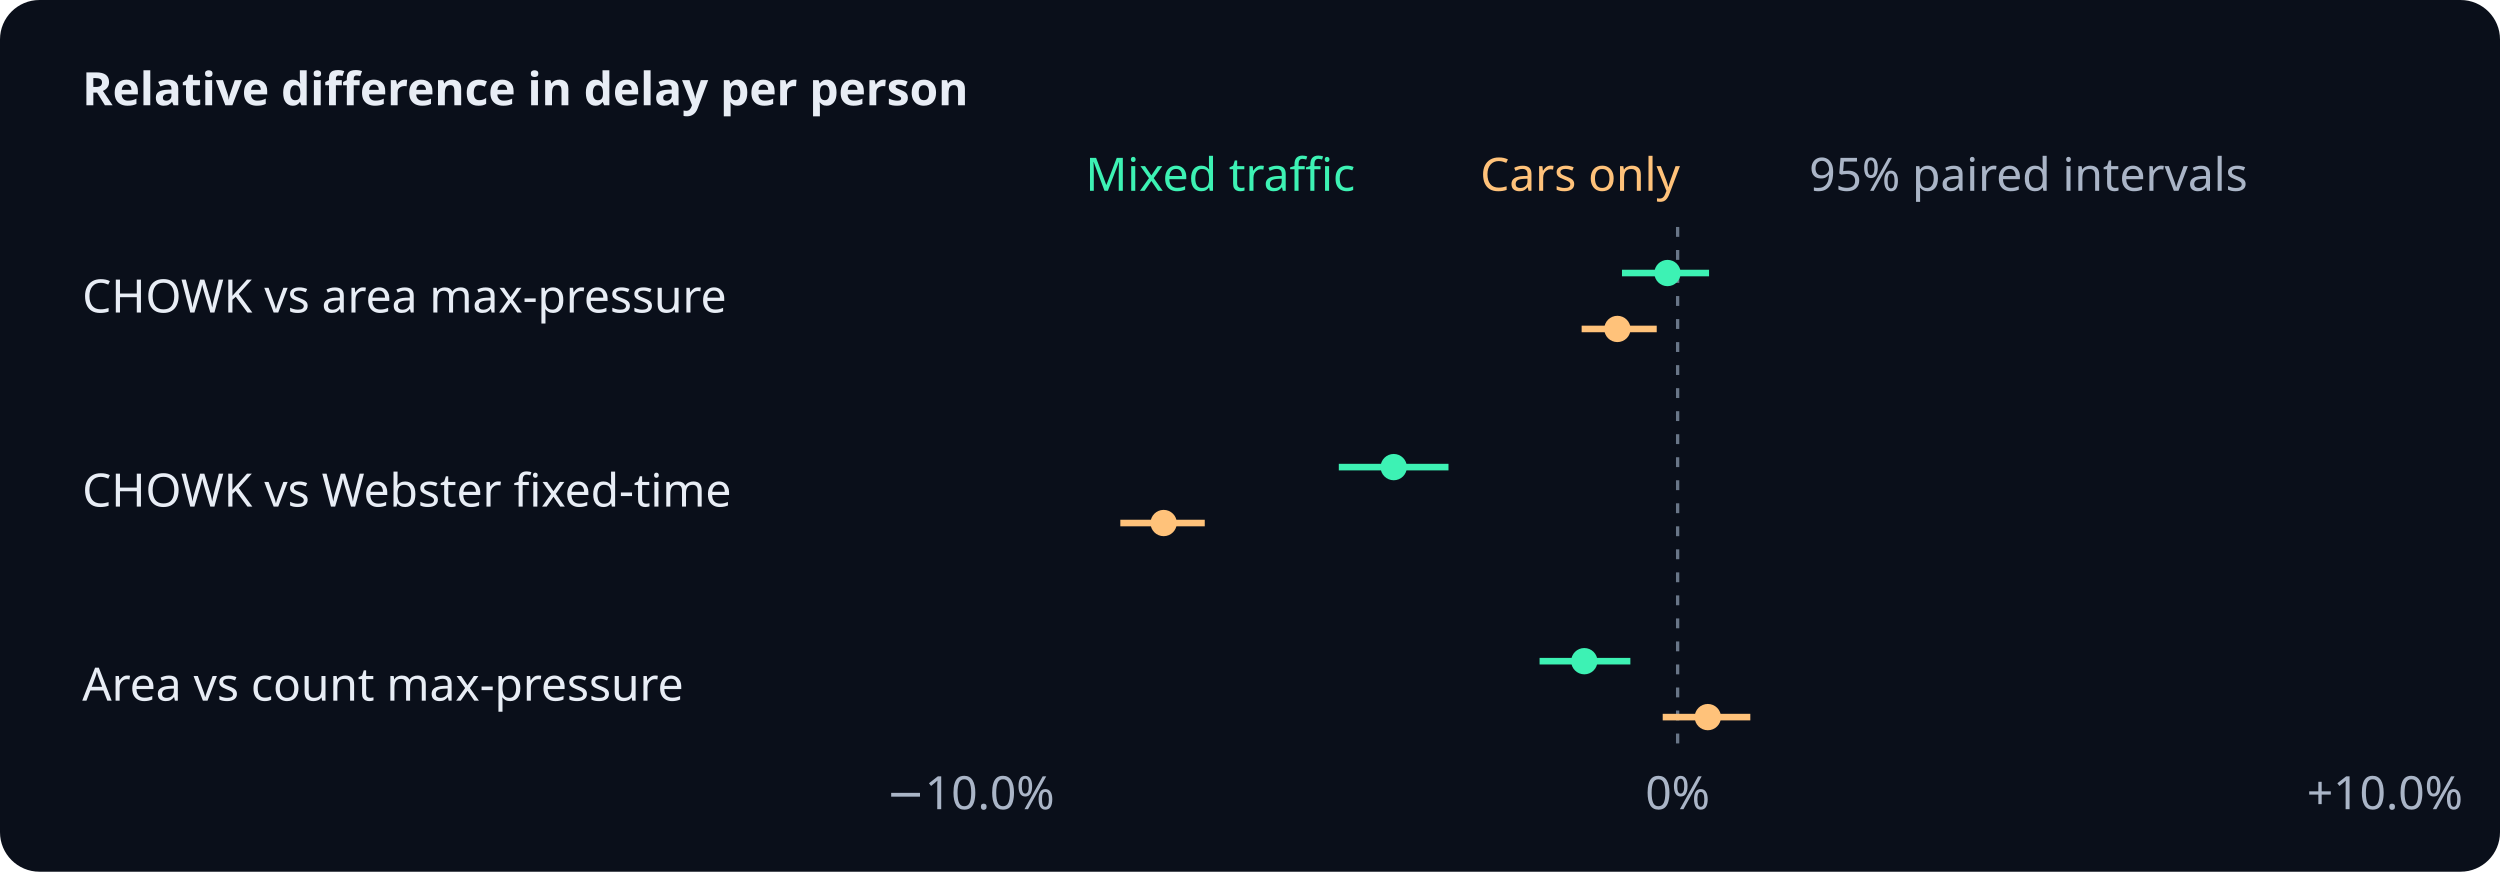
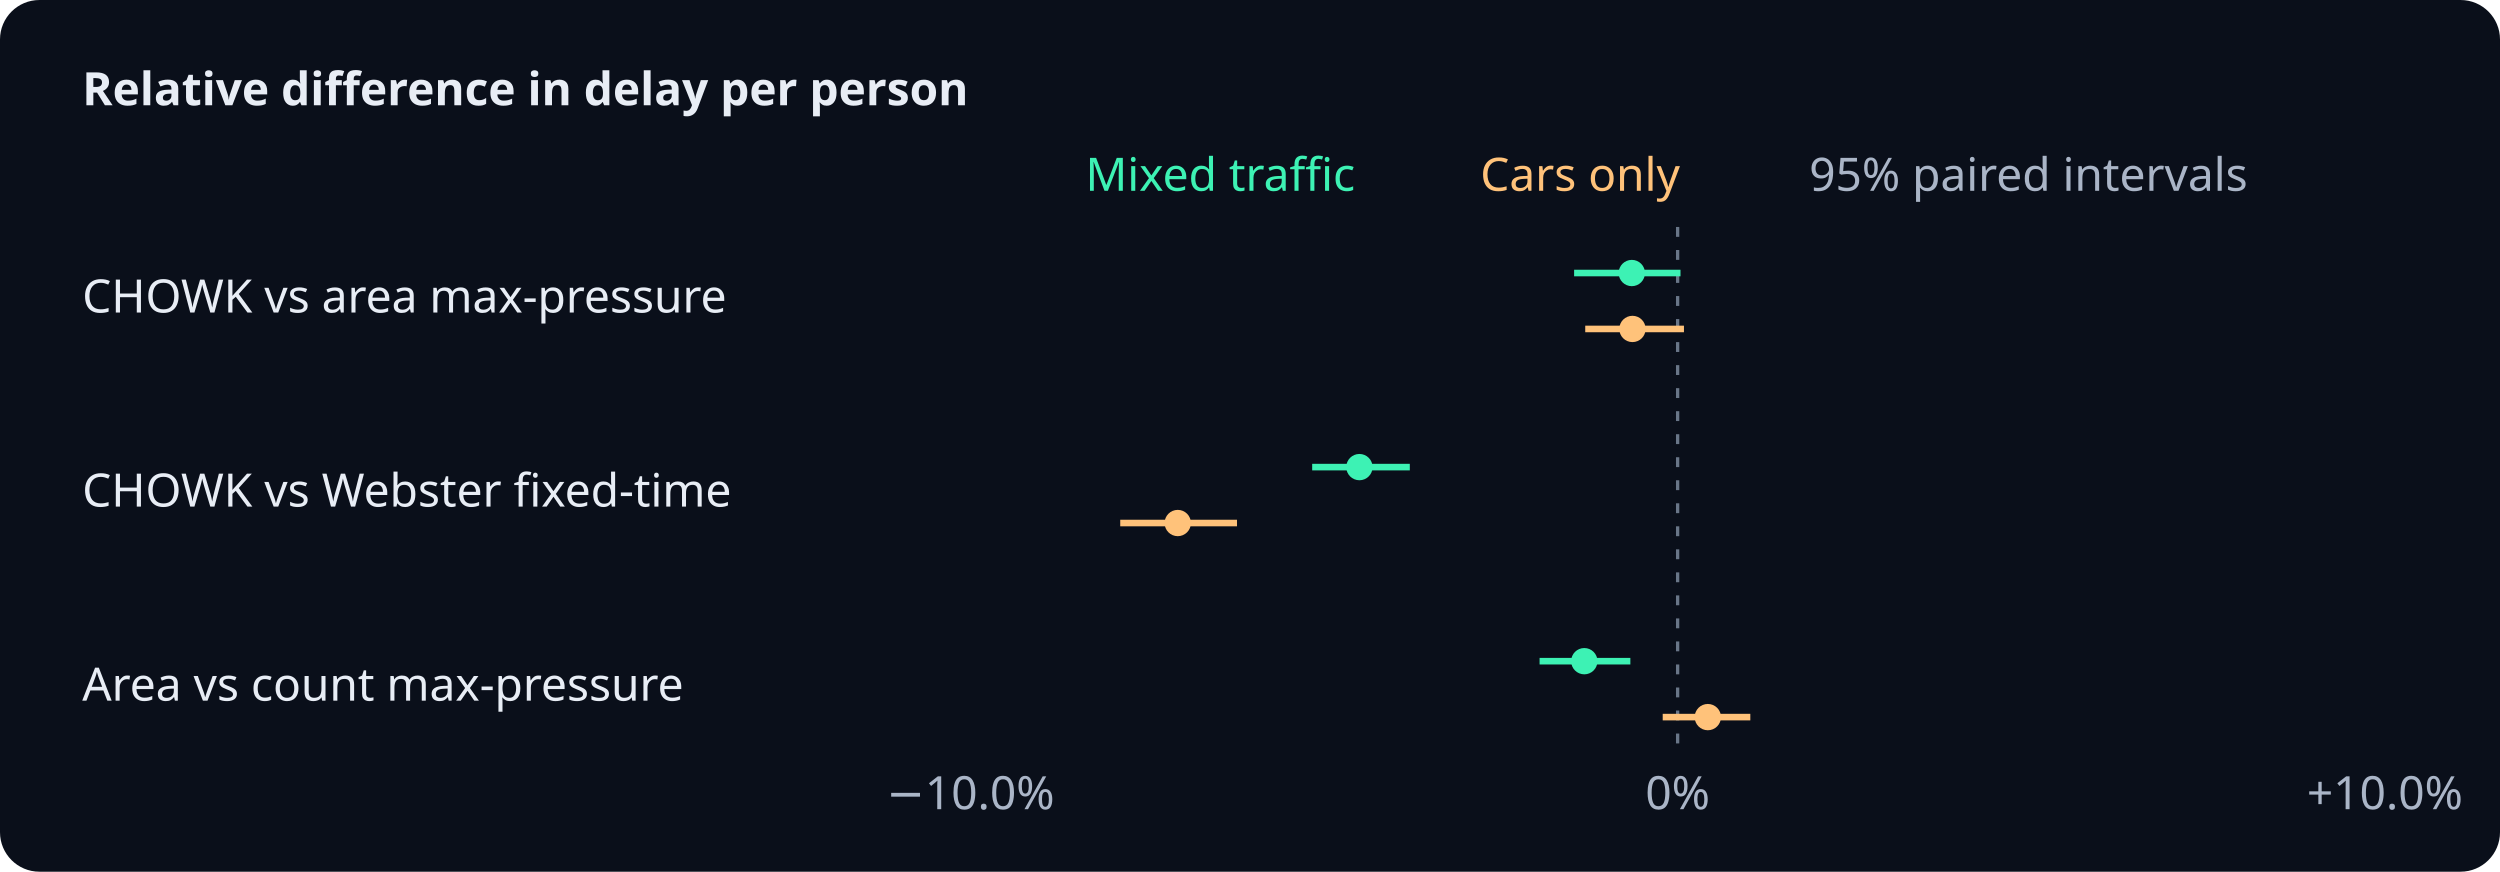
<svg xmlns="http://www.w3.org/2000/svg" viewBox="0 0 760 265" role="img" aria-labelledby="title description">
  <rect width="760" height="265" rx="12" fill="#0a0f1a" />
  <g font-family="system-ui, sans-serif" font-size="14">
    <text x="25" y="32" fill="#e8edf5" font-weight="650">Relative difference in delay per person</text>
    <text x="330" y="58" fill="#3df2b4">Mixed traffic</text>
    <text x="450" y="58" fill="#ffc27a">Cars only</text>
    <text x="550" y="58" fill="#aab5c7">95% paired intervals</text>
    <line x1="510" x2="510" y1="69" y2="229" stroke="#697688" stroke-dasharray="3 4" />
    <text x="25" y="95" fill="#e8edf5">CHOWK vs area max-pressure</text>
-     <line x1="493.082" x2="519.556" y1="83" y2="83" stroke="#3df2b4" stroke-width="2" />
-     <circle cx="506.921" cy="83" r="4" fill="#3df2b4" />
-     <line x1="480.819" x2="503.645" y1="100" y2="100" stroke="#ffc27a" stroke-width="2" />
-     <circle cx="491.688" cy="100" r="4" fill="#ffc27a" />
+     <line x1="478.53" x2="510.873" y1="83" y2="83" stroke="#3df2b4" stroke-width="2" />
+     <circle cx="496.07" cy="83" r="4" fill="#3df2b4" />
+     <line x1="481.911" x2="511.924" y1="100" y2="100" stroke="#ffc27a" stroke-width="2" />
+     <circle cx="496.269" cy="100" r="4" fill="#ffc27a" />
    <text x="25" y="154" fill="#e8edf5">CHOWK vs Webster fixed-time</text>
-     <line x1="406.996" x2="440.339" y1="142" y2="142" stroke="#3df2b4" stroke-width="2" />
-     <circle cx="423.693" cy="142" r="4" fill="#3df2b4" />
-     <line x1="340.58" x2="366.246" y1="159" y2="159" stroke="#ffc27a" stroke-width="2" />
-     <circle cx="353.753" cy="159" r="4" fill="#ffc27a" />
+     <line x1="398.903" x2="428.579" y1="142" y2="142" stroke="#3df2b4" stroke-width="2" />
+     <circle cx="413.263" cy="142" r="4" fill="#3df2b4" />
+     <line x1="340.551" x2="376.051" y1="159" y2="159" stroke="#ffc27a" stroke-width="2" />
+     <circle cx="358.037" cy="159" r="4" fill="#ffc27a" />
    <text x="25" y="213" fill="#e8edf5">Area vs count max-pressure</text>
    <line x1="468.031" x2="495.632" y1="201" y2="201" stroke="#3df2b4" stroke-width="2" />
    <circle cx="481.628" cy="201" r="4" fill="#3df2b4" />
    <line x1="505.463" x2="532.099" y1="218" y2="218" stroke="#ffc27a" stroke-width="2" />
    <circle cx="519.179" cy="218" r="4" fill="#ffc27a" />
    <g fill="#aab5c7" text-anchor="middle">
      <text x="295" y="246">−10.0%</text>
      <text x="510" y="246">0%</text>
      <text x="725" y="246">+10.0%</text>
    </g>
  </g>
</svg>
